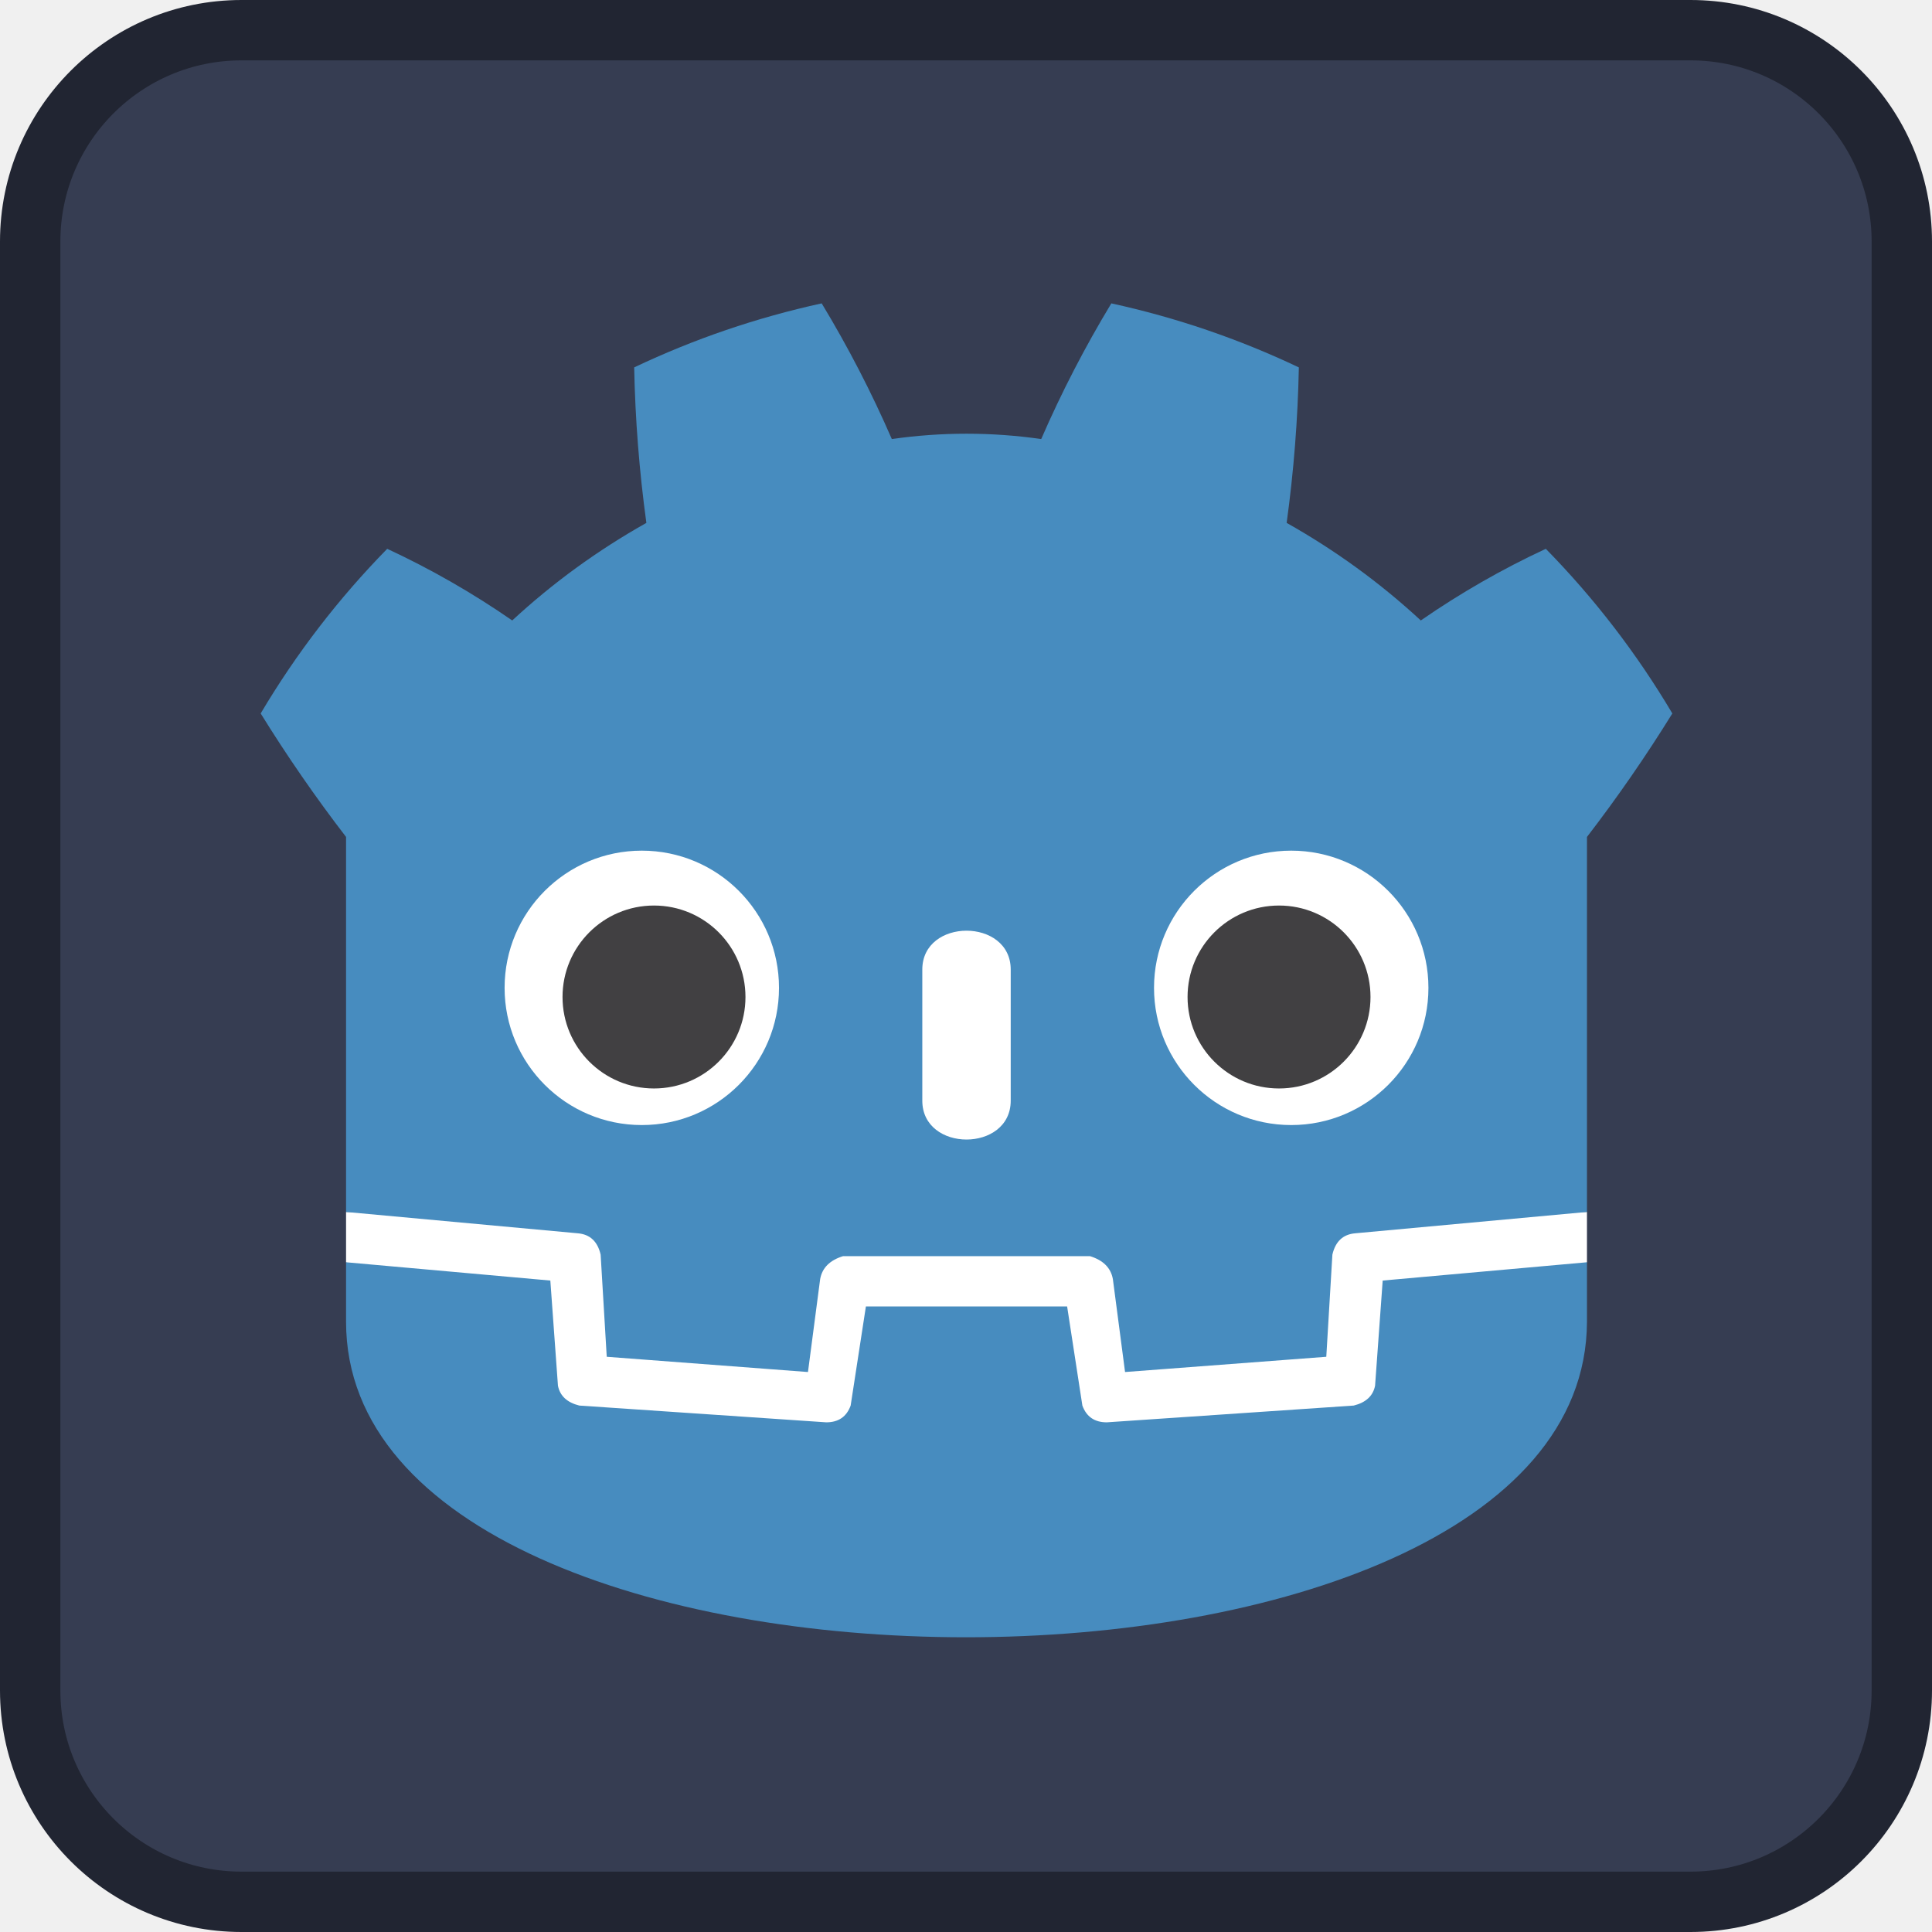
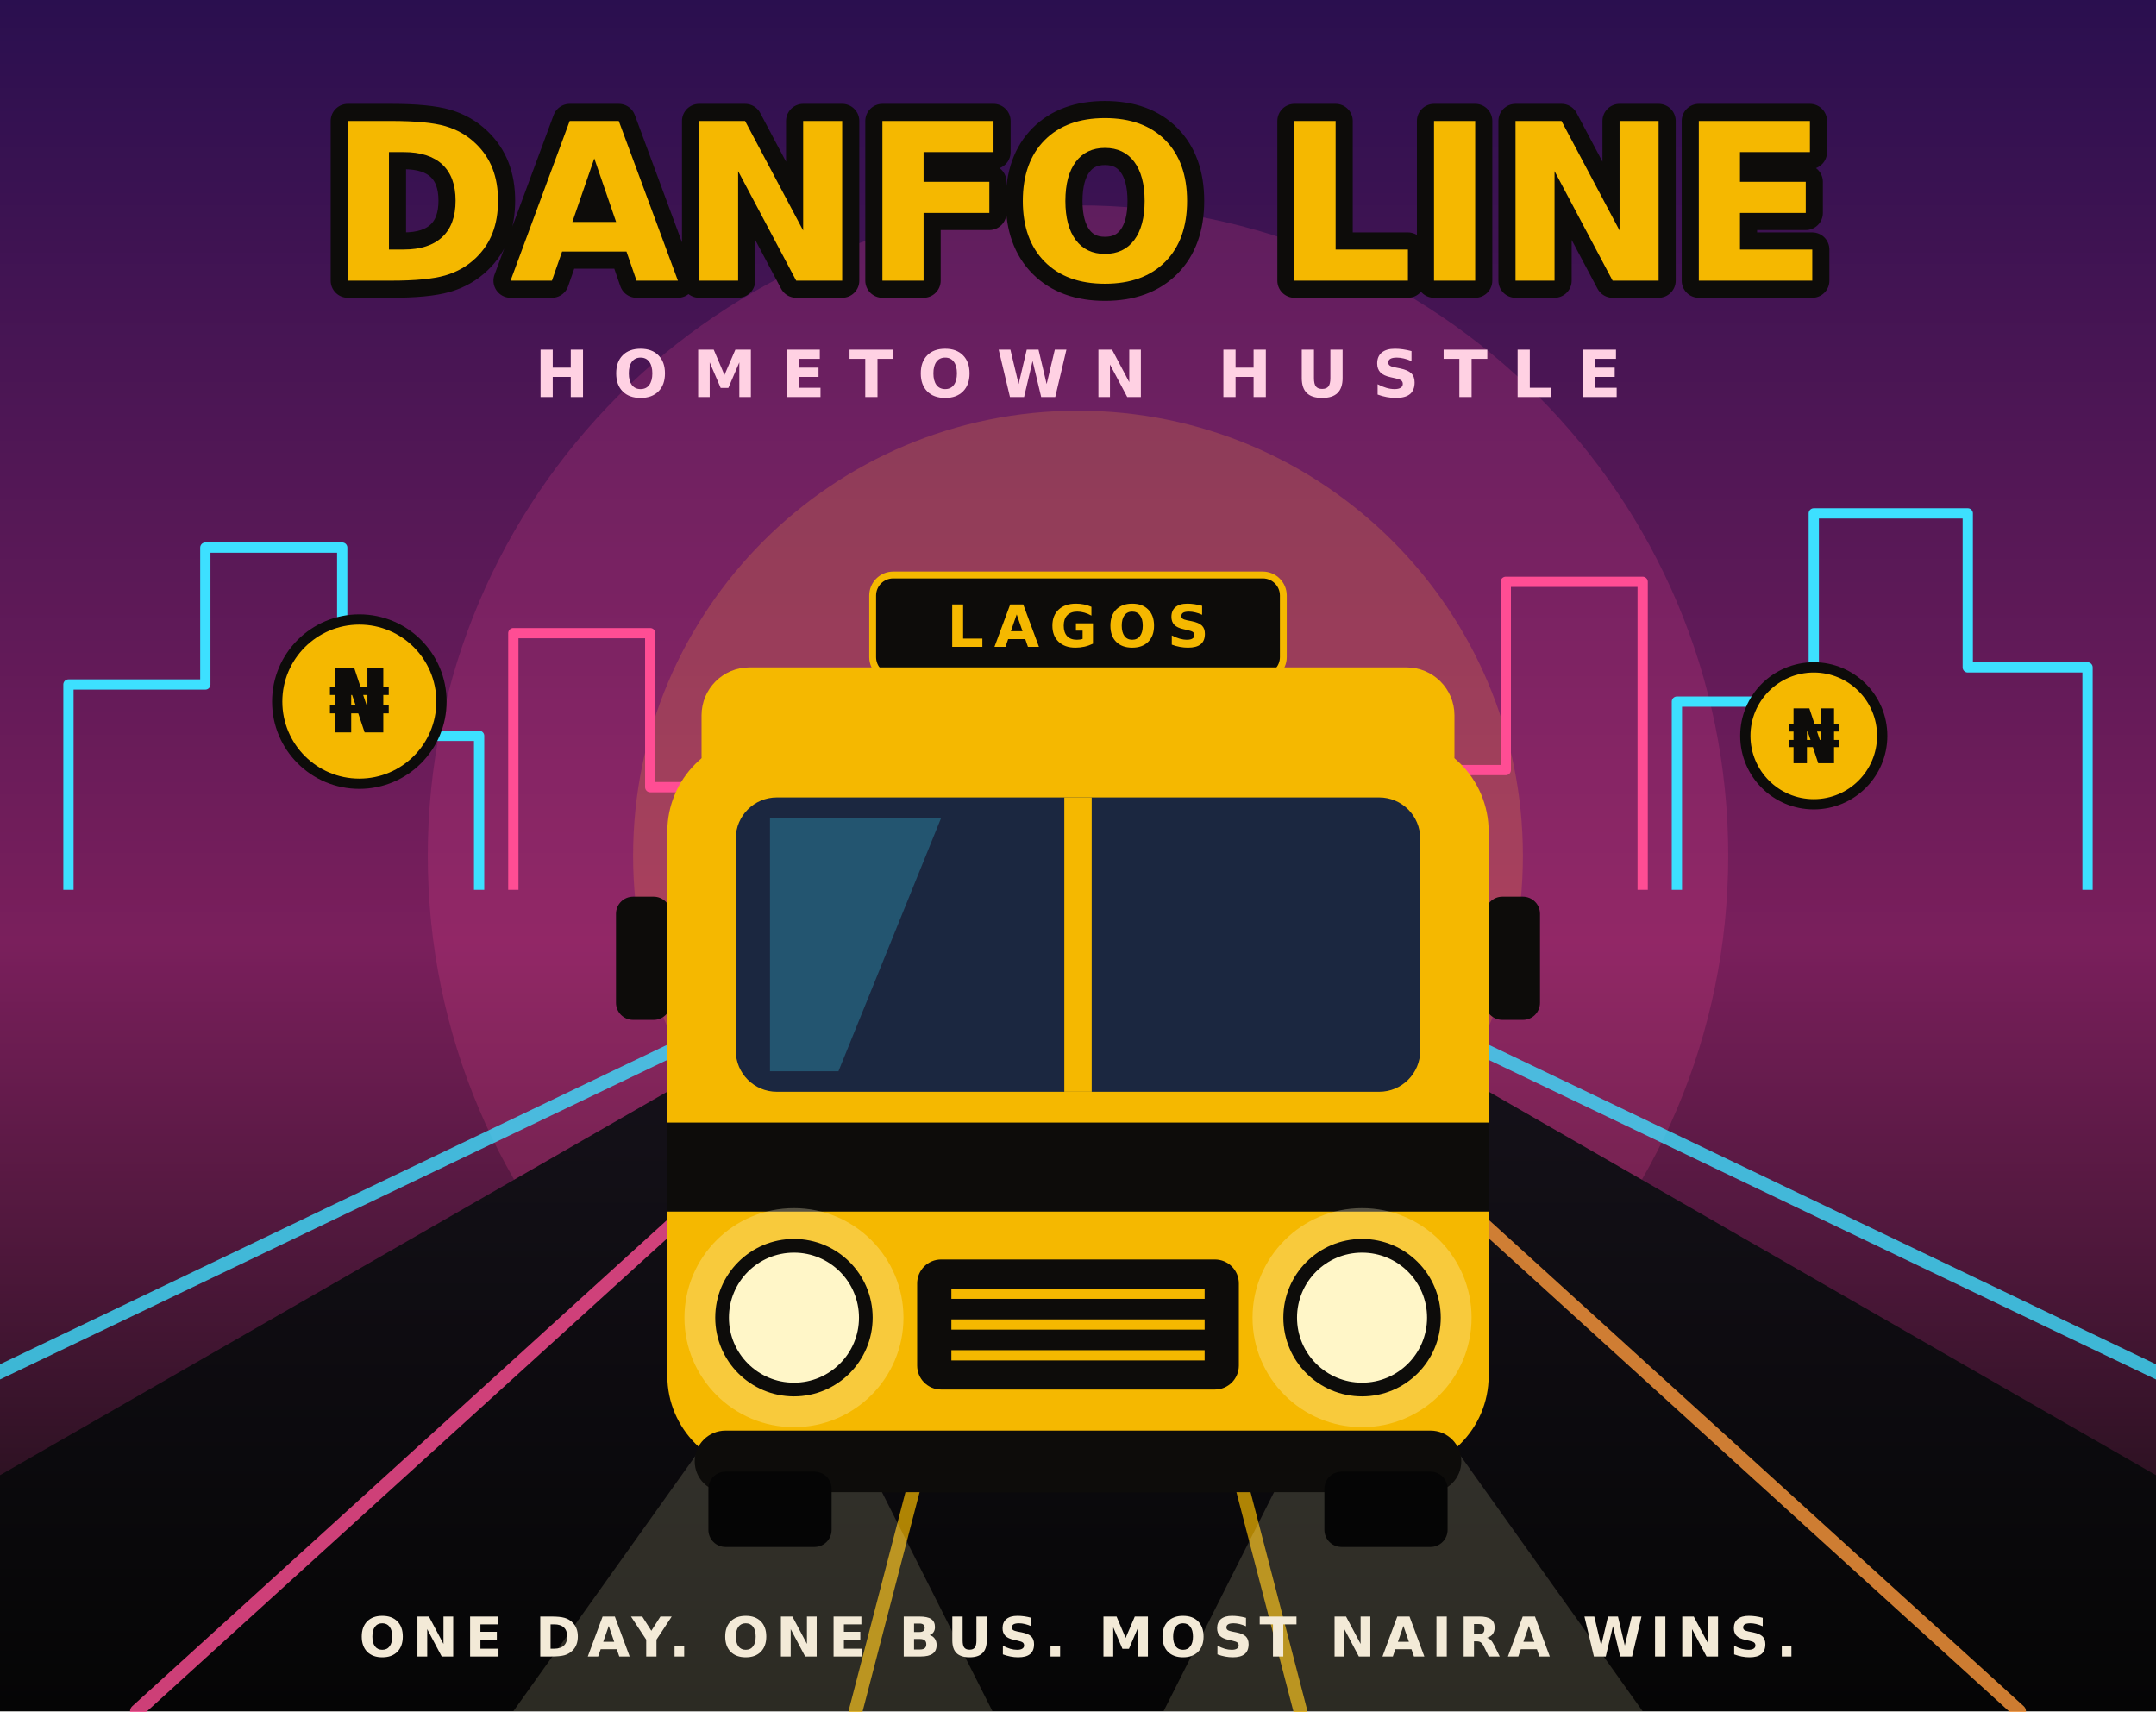
- <svg xmlns="http://www.w3.org/2000/svg" width="128" height="128">
-   <rect width="124" height="124" x="2" y="2" fill="#363d52" stroke="#212532" stroke-width="4" rx="14" />
-   <g fill="#fff" transform="translate(12.322 12.322)scale(.101)">
-     <path d="M105 673v33q407 354 814 0v-33z" />
-     <path fill="#478cbf" d="m105 673 152 14q12 1 15 14l4 67 132 10 8-61q2-11 15-15h162q13 4 15 15l8 61 132-10 4-67q3-13 15-14l152-14V427q30-39 56-81-35-59-83-108-43 20-82 47-40-37-88-64 7-51 8-102-59-28-123-42-26 43-46 89-49-7-98 0-20-46-46-89-64 14-123 42 1 51 8 102-48 27-88 64-39-27-82-47-48 49-83 108 26 42 56 81zm0 33v39c0 276 813 276 814 0v-39l-134 12-5 69q-2 10-14 13l-162 11q-12 0-16-11l-10-65H446l-10 65q-4 11-16 11l-162-11q-12-3-14-13l-5-69z" />
-     <path d="M483 600c0 34 58 34 58 0v-86c0-34-58-34-58 0z" />
-     <circle cx="725" cy="526" r="90" />
-     <circle cx="299" cy="526" r="90" />
+ <svg xmlns="http://www.w3.org/2000/svg" width="630" height="500" viewBox="0 0 630 500">
+   <defs>
+     <linearGradient id="sky" x1="0" y1="0" x2="0" y2="1">
+       <stop offset="0" stop-color="#2a0f4f" />
+       <stop offset="0.55" stop-color="#7a1f5c" />
+       <stop offset="1" stop-color="#0d0c0a" />
+     </linearGradient>
+     <linearGradient id="road" x1="0" y1="0" x2="0" y2="1">
+       <stop offset="0" stop-color="#1a1520" />
+       <stop offset="1" stop-color="#050505" />
+     </linearGradient>
+   </defs>
+   <rect width="630" height="500" fill="url(#sky)" />
+   <circle cx="315" cy="250" r="190" fill="#ff4d94" opacity="0.18" />
+   <circle cx="315" cy="250" r="130" fill="#ff9a3c" opacity="0.22" />
+   <g fill="none" stroke-width="3" stroke-linejoin="round">
+     <polyline points="20,260 20,200 60,200 60,160 100,160 100,215 140,215 140,260" stroke="#3de0ff" />
+     <polyline points="150,260 150,185 190,185 190,230 215,230 215,260" stroke="#ff4d94" />
+     <polyline points="415,260 415,225 440,225 440,170 480,170 480,260" stroke="#ff4d94" />
+     <polyline points="490,260 490,205 530,205 530,150 575,150 575,195 610,195 610,260" stroke="#3de0ff" />
  </g>
-   <g fill="#414042" transform="translate(12.322 12.322)scale(.101)">
-     <circle cx="307" cy="532" r="60" />
-     <circle cx="717" cy="532" r="60" />
+   <polygon points="315,250 -120,500 750,500" fill="url(#road)" />
+   <g stroke-width="4" stroke-linecap="round">
+     <line x1="315" y1="250" x2="-40" y2="420" stroke="#3de0ff" opacity="0.8" />
+     <line x1="315" y1="250" x2="40" y2="500" stroke="#ff4d94" opacity="0.8" />
+     <line x1="315" y1="250" x2="590" y2="500" stroke="#ff9a3c" opacity="0.8" />
+     <line x1="315" y1="250" x2="670" y2="420" stroke="#3de0ff" opacity="0.8" />
+     <line x1="315" y1="250" x2="250" y2="500" stroke="#f5b800" opacity="0.7" />
+     <line x1="315" y1="250" x2="380" y2="500" stroke="#f5b800" opacity="0.7" />
  </g>
+   <polygon points="232,385 150,500 290,500" fill="#fff6c8" opacity="0.16" />
+   <polygon points="398,385 340,500 480,500" fill="#fff6c8" opacity="0.16" />
+   <g>
+     <circle cx="105" cy="205" r="24" fill="#f5b800" stroke="#0d0c0a" stroke-width="3" />
+     <text x="105" y="214" font-family="DejaVu Sans, sans-serif" font-weight="bold" font-size="26" text-anchor="middle" fill="#0d0c0a">₦</text>
+     <circle cx="530" cy="215" r="20" fill="#f5b800" stroke="#0d0c0a" stroke-width="3" />
+     <text x="530" y="223" font-family="DejaVu Sans, sans-serif" font-weight="bold" font-size="22" text-anchor="middle" fill="#0d0c0a">₦</text>
+   </g>
+   <rect x="255" y="168" width="120" height="30" rx="6" fill="#0d0c0a" stroke="#f5b800" stroke-width="2" />
+   <text x="315" y="189" font-family="DejaVu Sans, sans-serif" font-weight="bold" font-size="17" text-anchor="middle" fill="#f5b800" letter-spacing="3">LAGOS</text>
+   <rect x="205" y="195" width="220" height="40" rx="14" fill="#f5b800" />
+   <rect x="180" y="262" width="16" height="36" rx="5" fill="#0d0c0a" />
+   <rect x="434" y="262" width="16" height="36" rx="5" fill="#0d0c0a" />
+   <rect x="195" y="215" width="240" height="215" rx="28" fill="#f5b800" />
+   <rect x="195" y="328" width="240" height="26" fill="#0d0c0a" />
+   <rect x="215" y="233" width="200" height="86" rx="12" fill="#1b2740" />
+   <polygon points="225,239 275,239 245,313 225,313" fill="#3de0ff" opacity="0.25" />
+   <rect x="311" y="233" width="8" height="86" fill="#f5b800" />
+   <circle cx="232" cy="385" r="32" fill="#fff6c8" opacity="0.3" />
+   <circle cx="398" cy="385" r="32" fill="#fff6c8" opacity="0.3" />
+   <circle cx="232" cy="385" r="21" fill="#fff6c8" stroke="#0d0c0a" stroke-width="4" />
+   <circle cx="398" cy="385" r="21" fill="#fff6c8" stroke="#0d0c0a" stroke-width="4" />
+   <rect x="268" y="368" width="94" height="38" rx="7" fill="#0d0c0a" />
+   <g stroke="#f5b800" stroke-width="3">
+     <line x1="278" y1="378" x2="352" y2="378" />
+     <line x1="278" y1="387" x2="352" y2="387" />
+     <line x1="278" y1="396" x2="352" y2="396" />
+   </g>
+   <rect x="203" y="418" width="224" height="18" rx="9" fill="#0d0c0a" />
+   <rect x="207" y="430" width="36" height="22" rx="5" fill="#050505" />
+   <rect x="387" y="430" width="36" height="22" rx="5" fill="#050505" />
+   <text x="315" y="82" font-family="DejaVu Sans, sans-serif" font-weight="bold" font-size="64" text-anchor="middle" fill="#0d0c0a" stroke="#0d0c0a" stroke-width="10" stroke-linejoin="round">DANFO LINE</text>
+   <text x="315" y="82" font-family="DejaVu Sans, sans-serif" font-weight="bold" font-size="64" text-anchor="middle" fill="#f5b800">DANFO LINE</text>
+   <text x="315" y="116" font-family="DejaVu Sans, sans-serif" font-weight="bold" font-size="19" text-anchor="middle" fill="#ffd1e3" letter-spacing="7">HOMETOWN HUSTLE</text>
+   <text x="315" y="484" font-family="DejaVu Sans, sans-serif" font-weight="bold" font-size="16" text-anchor="middle" fill="#f3ead7" letter-spacing="2">ONE DAY. ONE BUS. MOST NAIRA WINS.</text>
</svg>
